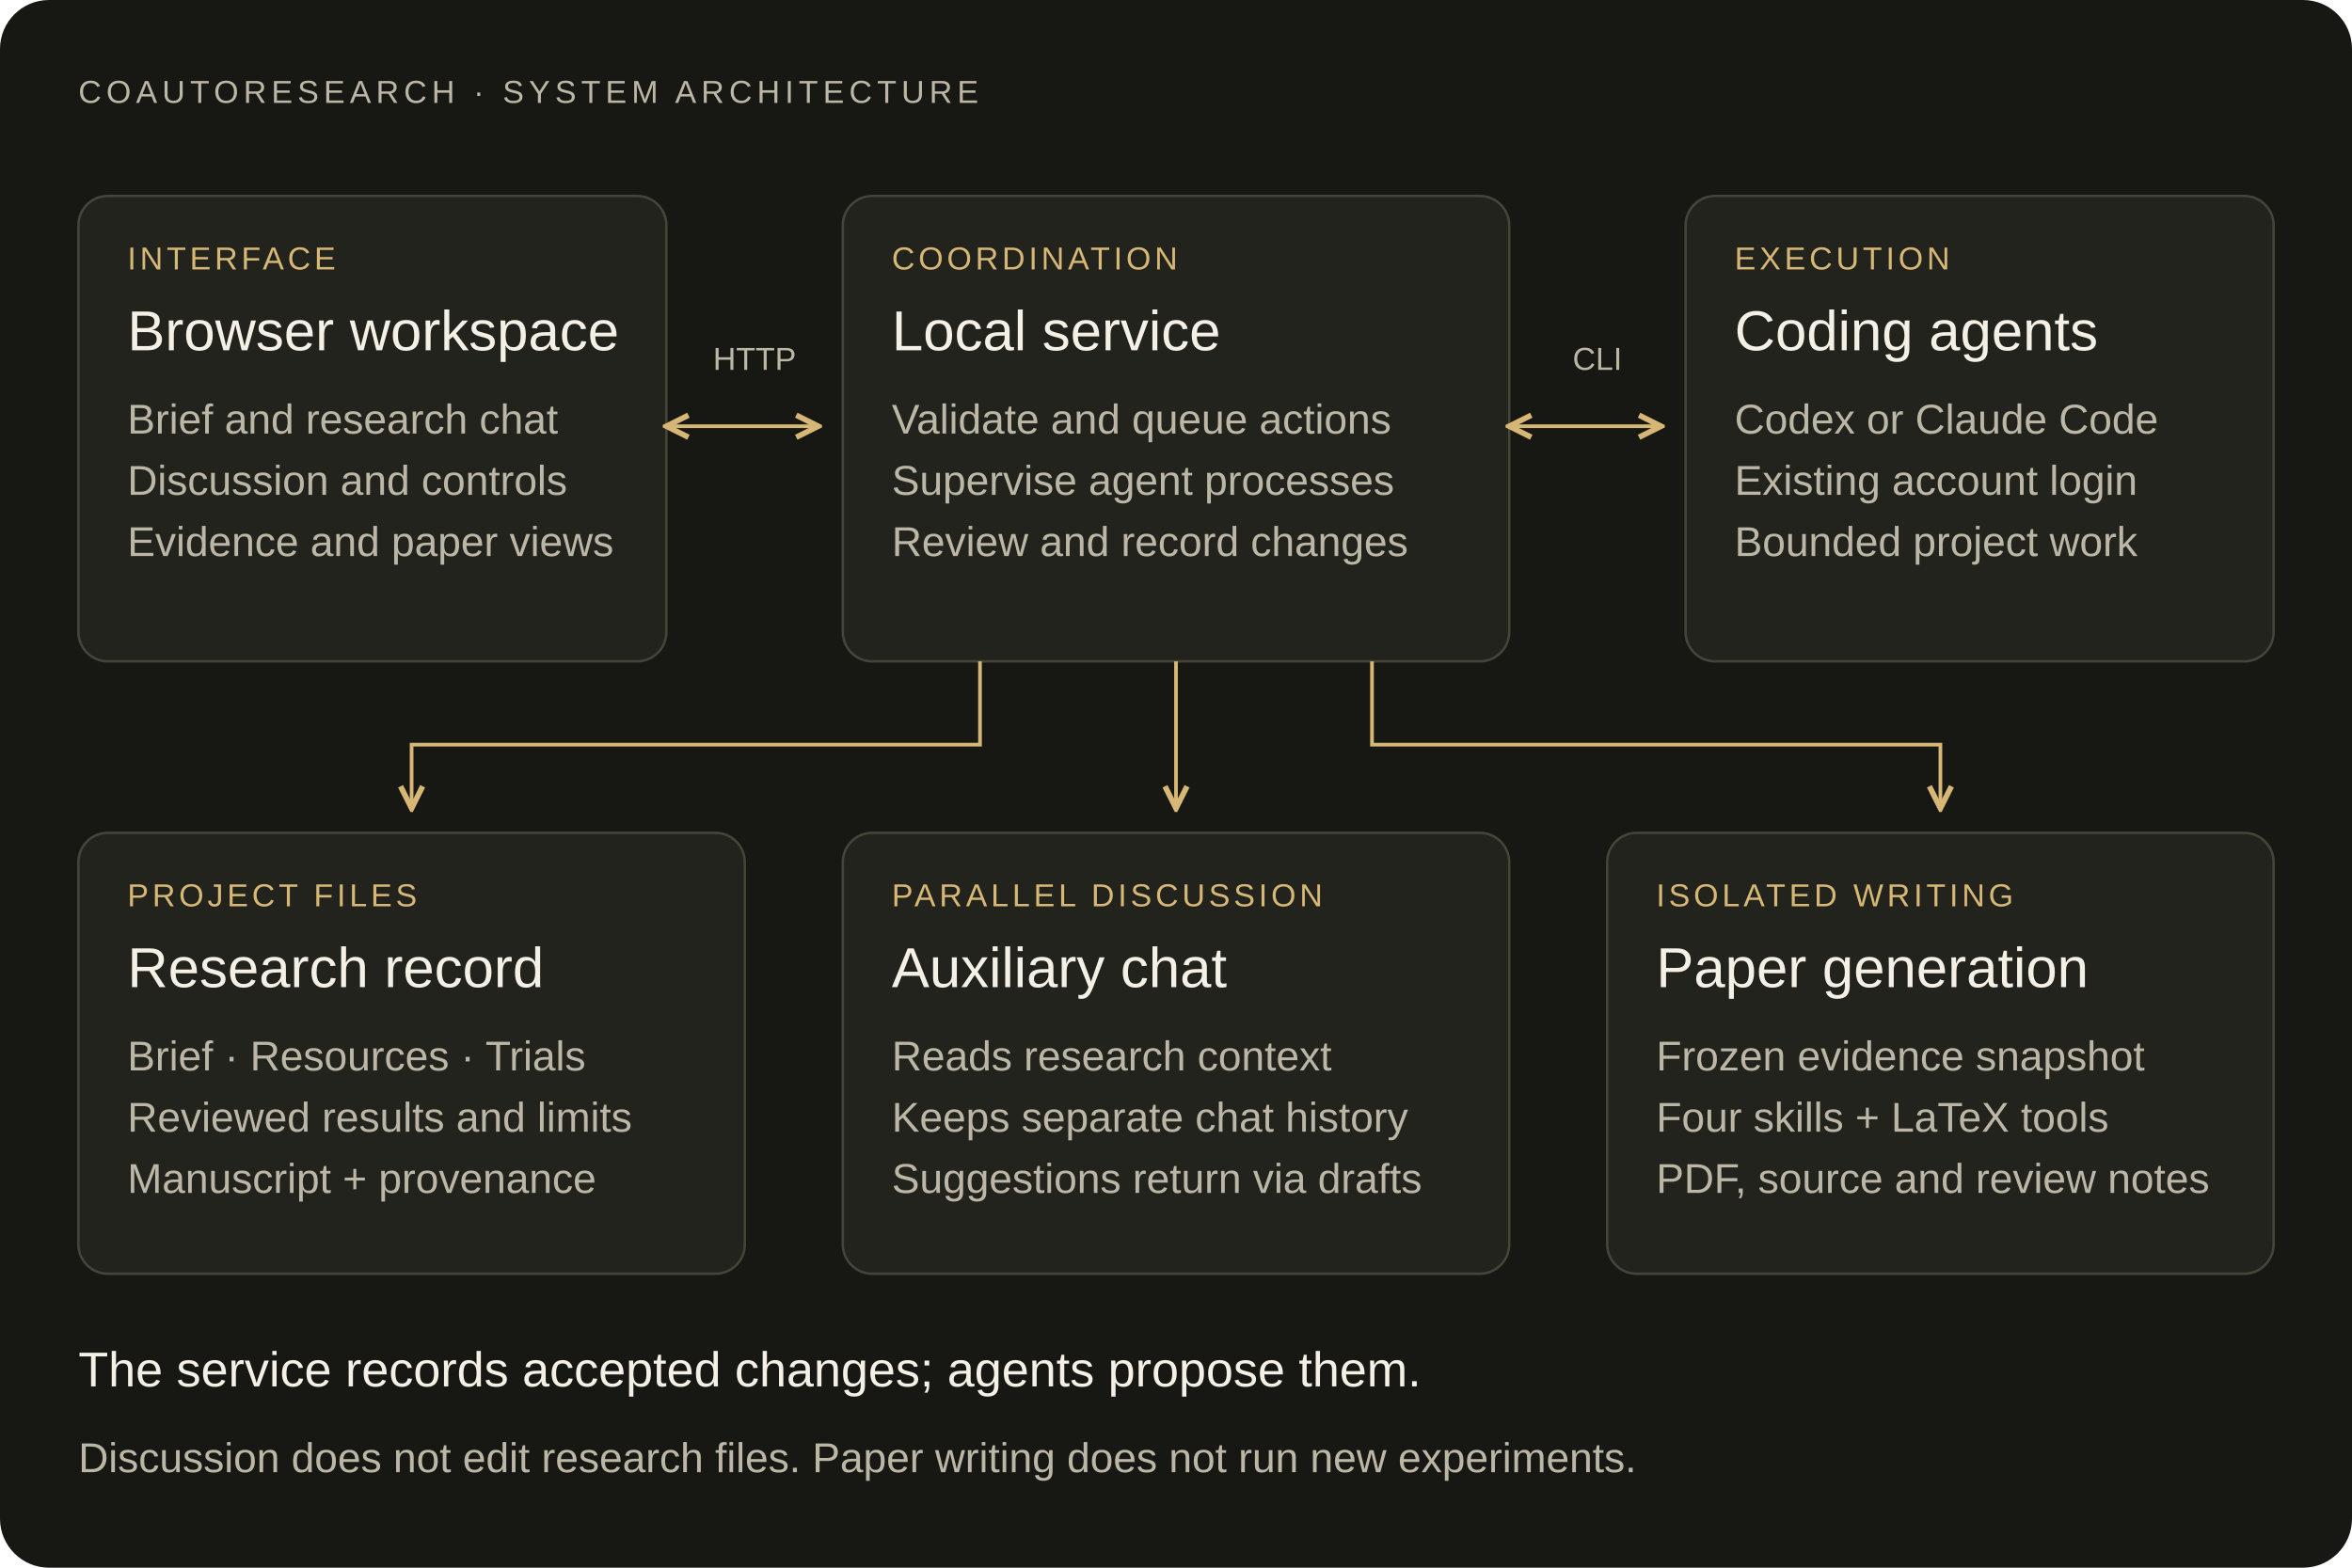
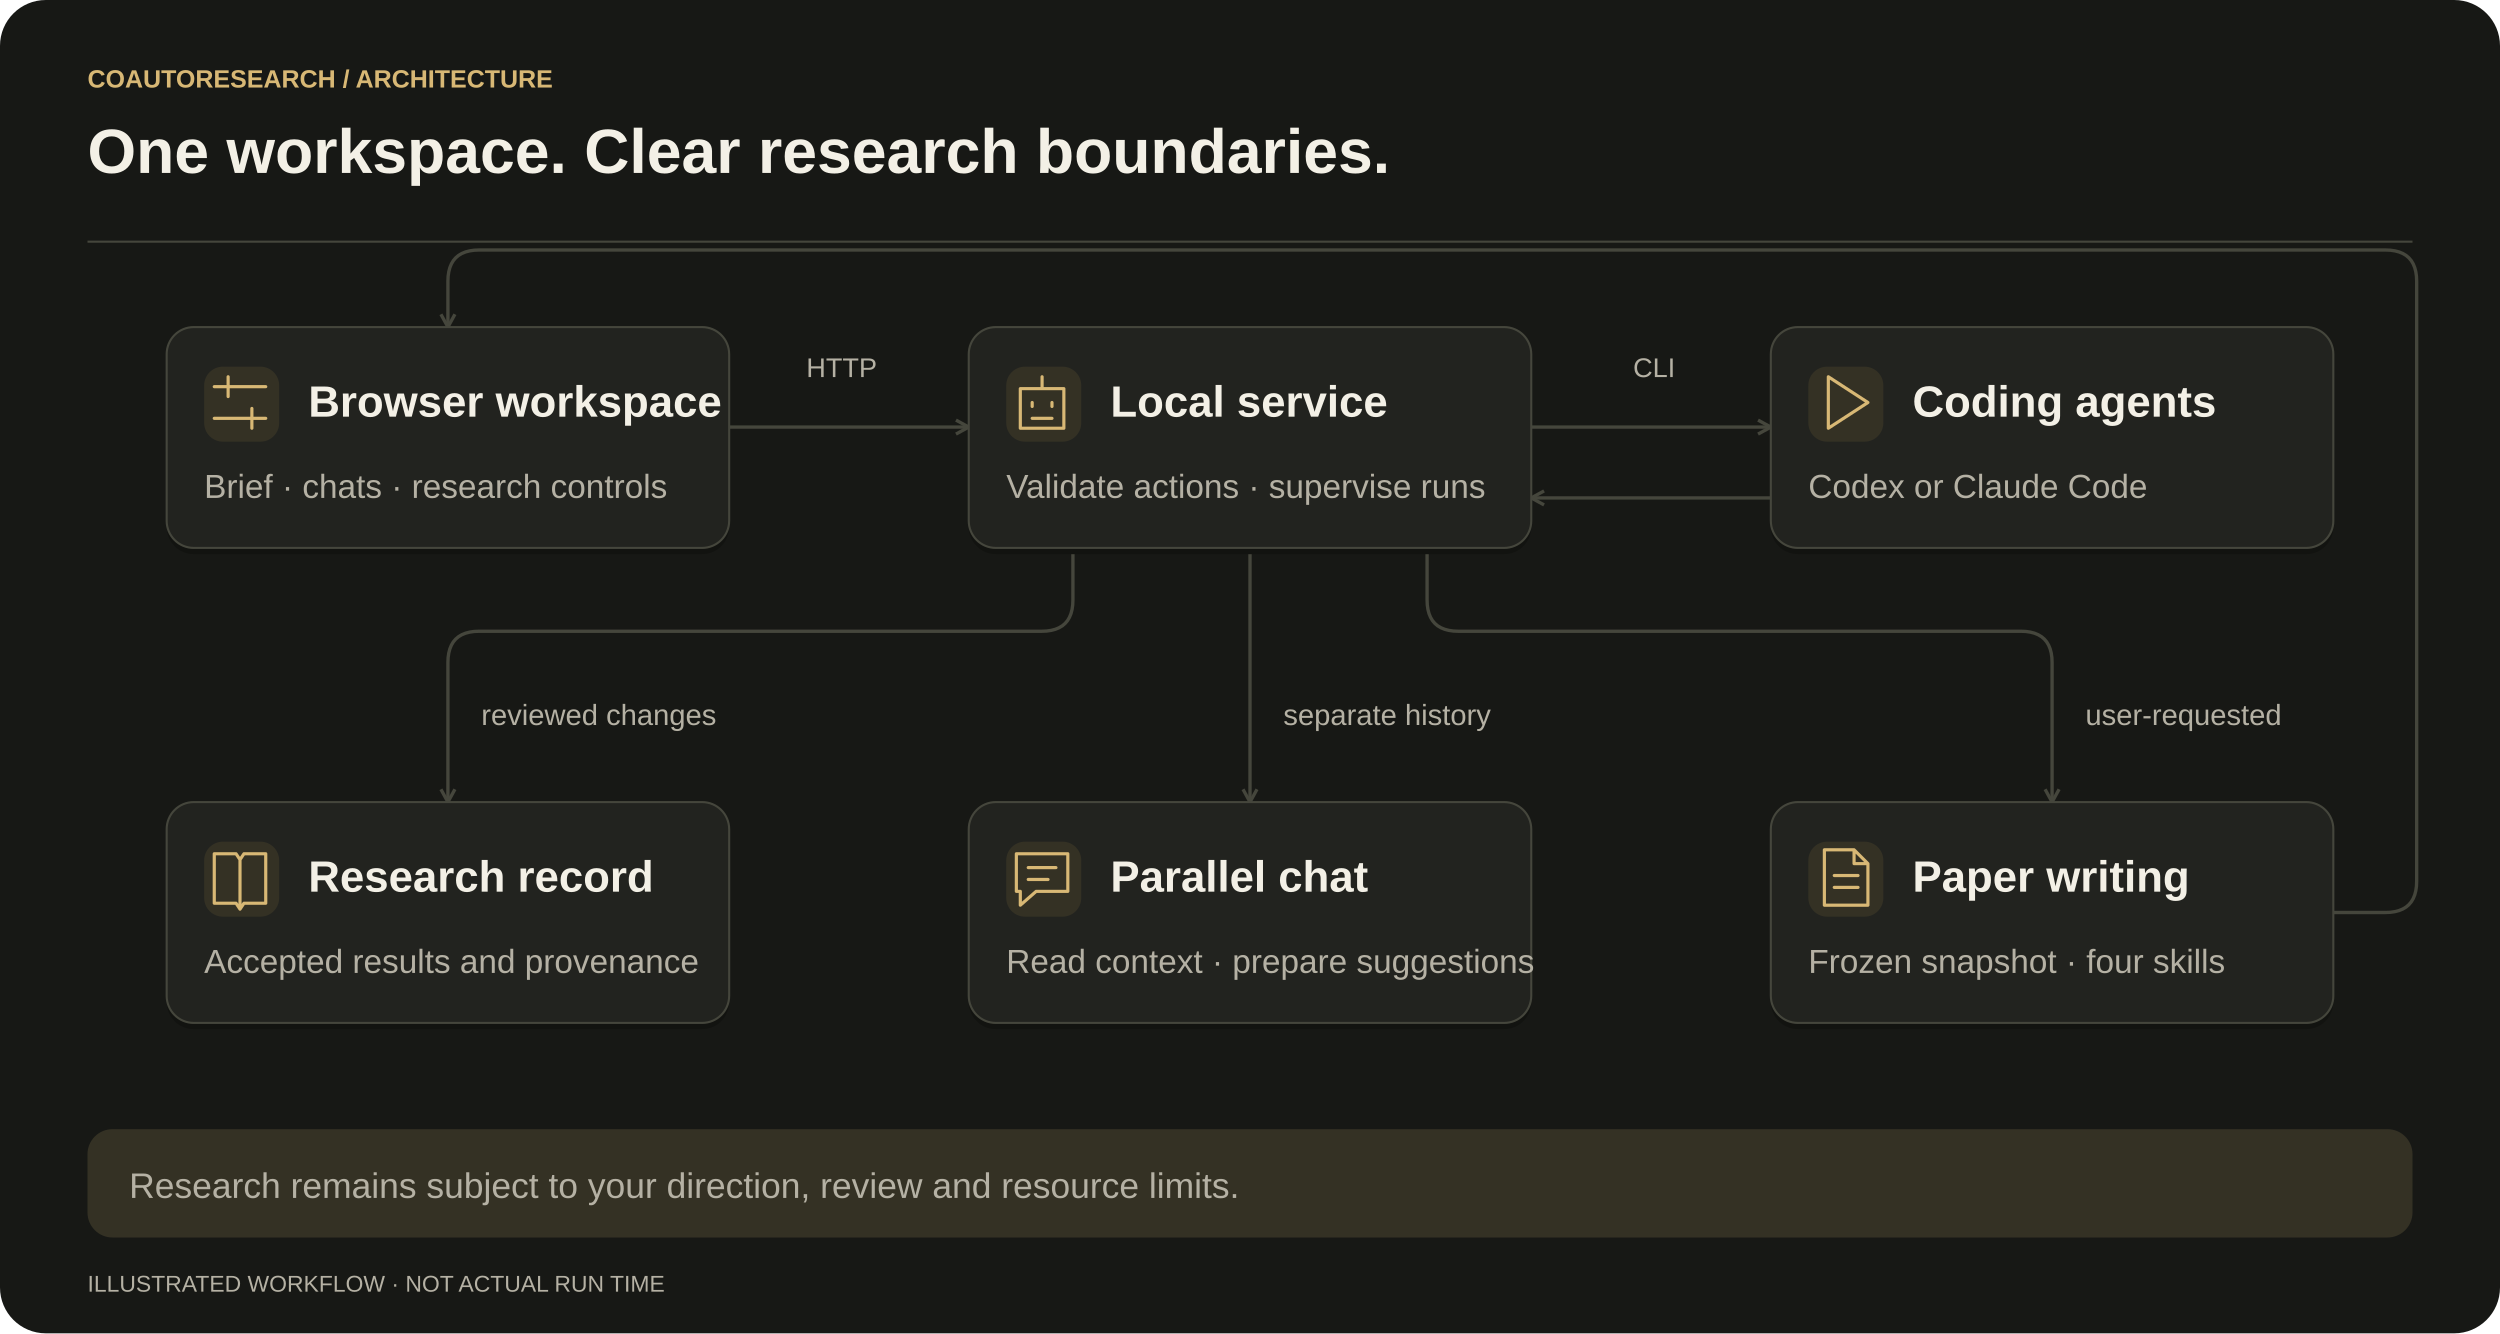
- <svg xmlns="http://www.w3.org/2000/svg" width="960" height="640" viewBox="0 0 960 640" role="img" aria-labelledby="title desc">
-   <defs>
-     <marker id="arrow" markerWidth="8" markerHeight="8" refX="7" refY="4" orient="auto-start-reverse">
-       <path d="M1 1 L7 4 L1 7" fill="none" stroke="#d7b775" stroke-width="1.5" />
-     </marker>
-   </defs>
-   <rect width="960" height="640" rx="20" fill="#171813" />
+ <svg xmlns="http://www.w3.org/2000/svg" width="1200" height="640" viewBox="0 0 1200 640" role="img">
+   <rect width="1200" height="640" rx="22" fill="#171815" />
  <g font-family="Arial, Helvetica, sans-serif">
-     <text x="32" y="42" fill="#bcb6a6" font-size="13" letter-spacing="2">COAUTORESEARCH · SYSTEM ARCHITECTURE</text>
-     <rect x="32" y="80" width="240" height="190" rx="12" fill="#22231d" stroke="#464439" />
-     <text x="52" y="110" fill="#d7b775" font-size="13" letter-spacing="1.5">INTERFACE</text>
-     <text x="52" y="143" fill="#f4f0e5" font-size="23">Browser workspace</text>
-     <text x="52" y="177" fill="#bcb6a6" font-size="17">Brief and research chat</text>
-     <text x="52" y="202" fill="#bcb6a6" font-size="17">Discussion and controls</text>
-     <text x="52" y="227" fill="#bcb6a6" font-size="17">Evidence and paper views</text>
-     <rect x="344" y="80" width="272" height="190" rx="12" fill="#22231d" stroke="#464439" />
-     <text x="364" y="110" fill="#d7b775" font-size="13" letter-spacing="1.5">COORDINATION</text>
-     <text x="364" y="143" fill="#f4f0e5" font-size="23">Local service</text>
-     <text x="364" y="177" fill="#bcb6a6" font-size="17">Validate and queue actions</text>
-     <text x="364" y="202" fill="#bcb6a6" font-size="17">Supervise agent processes</text>
-     <text x="364" y="227" fill="#bcb6a6" font-size="17">Review and record changes</text>
-     <rect x="688" y="80" width="240" height="190" rx="12" fill="#22231d" stroke="#464439" />
-     <text x="708" y="110" fill="#d7b775" font-size="13" letter-spacing="1.5">EXECUTION</text>
-     <text x="708" y="143" fill="#f4f0e5" font-size="23">Coding agents</text>
-     <text x="708" y="177" fill="#bcb6a6" font-size="17">Codex or Claude Code</text>
-     <text x="708" y="202" fill="#bcb6a6" font-size="17">Existing account login</text>
-     <text x="708" y="227" fill="#bcb6a6" font-size="17">Bounded project work</text>
-     <path d="M272 174 H334" fill="none" stroke="#d7b775" stroke-width="1.5" marker-end="url(#arrow)" marker-start="url(#arrow)" />
-     <path d="M616 174 H678" fill="none" stroke="#d7b775" stroke-width="1.5" marker-end="url(#arrow)" marker-start="url(#arrow)" />
-     <text x="308" y="151" fill="#bcb6a6" font-size="13" text-anchor="middle">HTTP</text>
-     <text x="652" y="151" fill="#bcb6a6" font-size="13" text-anchor="middle">CLI</text>
-     <rect x="32" y="340" width="272" height="180" rx="12" fill="#22231d" stroke="#464439" />
-     <text x="52" y="370" fill="#d7b775" font-size="13" letter-spacing="1.5">PROJECT FILES</text>
-     <text x="52" y="403" fill="#f4f0e5" font-size="23">Research record</text>
-     <text x="52" y="437" fill="#bcb6a6" font-size="17">Brief · Resources · Trials</text>
-     <text x="52" y="462" fill="#bcb6a6" font-size="17">Reviewed results and limits</text>
-     <text x="52" y="487" fill="#bcb6a6" font-size="17">Manuscript + provenance</text>
-     <rect x="344" y="340" width="272" height="180" rx="12" fill="#22231d" stroke="#464439" />
-     <text x="364" y="370" fill="#d7b775" font-size="13" letter-spacing="1.5">PARALLEL DISCUSSION</text>
-     <text x="364" y="403" fill="#f4f0e5" font-size="23">Auxiliary chat</text>
-     <text x="364" y="437" fill="#bcb6a6" font-size="17">Reads research context</text>
-     <text x="364" y="462" fill="#bcb6a6" font-size="17">Keeps separate chat history</text>
-     <text x="364" y="487" fill="#bcb6a6" font-size="17">Suggestions return via drafts</text>
-     <rect x="656" y="340" width="272" height="180" rx="12" fill="#22231d" stroke="#464439" />
-     <text x="676" y="370" fill="#d7b775" font-size="13" letter-spacing="1.5">ISOLATED WRITING</text>
-     <text x="676" y="403" fill="#f4f0e5" font-size="23">Paper generation</text>
-     <text x="676" y="437" fill="#bcb6a6" font-size="17">Frozen evidence snapshot</text>
-     <text x="676" y="462" fill="#bcb6a6" font-size="17">Four skills + LaTeX tools</text>
-     <text x="676" y="487" fill="#bcb6a6" font-size="17">PDF, source and review notes</text>
-     <path d="M400 270 V304 H168 V330" fill="none" stroke="#d7b775" stroke-width="1.5" marker-end="url(#arrow)" />
-     <path d="M480 270 V330" fill="none" stroke="#d7b775" stroke-width="1.5" marker-end="url(#arrow)" />
-     <path d="M560 270 V304 H792 V330" fill="none" stroke="#d7b775" stroke-width="1.5" marker-end="url(#arrow)" />
-     <text x="32" y="566" fill="#f4f0e5" font-size="20">The service records accepted changes; agents propose them.</text>
-     <text x="32" y="601" fill="#bcb6a6" font-size="17">Discussion does not edit research files. Paper writing does not run new experiments.</text>
+     <path d="M350.00 205.00 L465.00 205.00" fill="none" stroke="#45463c" stroke-width="1.6" stroke-linejoin="round" />
+     <path d="M458.857 208.356 L465 205 L458.857 201.644" stroke="#45463c" stroke-width="1.6" fill="none" />
+     <path d="M735.00 205.00 L850.00 205.00" fill="none" stroke="#45463c" stroke-width="1.6" stroke-linejoin="round" />
+     <path d="M843.857 208.356 L850 205 L843.857 201.644" stroke="#45463c" stroke-width="1.6" fill="none" />
+     <path d="M850.00 239.00 L735.00 239.00" fill="none" stroke="#45463c" stroke-width="1.6" stroke-linejoin="round" />
+     <path d="M741.143 235.644 L735 239 L741.143 242.356" stroke="#45463c" stroke-width="1.6" fill="none" />
+     <path d="M515.00 263.00 L515.00 288.00 L514.90 290.40 L514.58 292.58 L514.06 294.56 L513.33 296.33 L512.40 297.90 L511.25 299.25 L509.90 300.40 L508.33 301.33 L506.56 302.06 L504.58 302.58 L502.40 302.90 L500.00 303.00 L230.00 303.00 L227.60 303.10 L225.42 303.42 L223.44 303.94 L221.67 304.67 L220.10 305.60 L218.75 306.75 L217.60 308.10 L216.67 309.67 L215.94 311.44 L215.42 313.42 L215.10 315.60 L215.00 318.00 L215.00 385.00" fill="none" stroke="#45463c" stroke-width="1.6" stroke-linejoin="round" />
+     <path d="M211.644 378.857 L215 385 L218.356 378.857" stroke="#45463c" stroke-width="1.6" fill="none" />
+     <path d="M600.00 263.00 L600.00 385.00" fill="none" stroke="#45463c" stroke-width="1.6" stroke-linejoin="round" />
+     <path d="M596.644 378.857 L600 385 L603.356 378.857" stroke="#45463c" stroke-width="1.6" fill="none" />
+     <path d="M685.00 263.00 L685.00 288.00 L685.10 290.40 L685.42 292.58 L685.94 294.56 L686.67 296.33 L687.60 297.90 L688.75 299.25 L690.10 300.40 L691.67 301.33 L693.44 302.06 L695.42 302.58 L697.60 302.90 L700.00 303.00 L970.00 303.00 L972.40 303.10 L974.58 303.42 L976.56 303.94 L978.33 304.67 L979.90 305.60 L981.25 306.75 L982.40 308.10 L983.33 309.67 L984.06 311.44 L984.58 313.42 L984.90 315.60 L985.00 318.00 L985.00 385.00" fill="none" stroke="#45463c" stroke-width="1.6" stroke-linejoin="round" />
+     <path d="M981.644 378.857 L985 385 L988.356 378.857" stroke="#45463c" stroke-width="1.6" fill="none" />
+     <path d="M1120.00 438.00 L1145.00 438.00 L1147.40 437.90 L1149.58 437.58 L1151.56 437.06 L1153.33 436.33 L1154.90 435.40 L1156.25 434.25 L1157.40 432.90 L1158.33 431.33 L1159.06 429.56 L1159.58 427.58 L1159.90 425.40 L1160.00 423.00 L1160.00 135.00 L1159.90 132.60 L1159.58 130.42 L1159.06 128.44 L1158.33 126.67 L1157.40 125.10 L1156.25 123.75 L1154.90 122.60 L1153.33 121.67 L1151.56 120.94 L1149.58 120.42 L1147.40 120.10 L1145.00 120.00 L230.00 120.00 L227.60 120.10 L225.42 120.42 L223.44 120.94 L221.67 121.67 L220.10 122.60 L218.75 123.75 L217.60 125.10 L216.67 126.67 L215.94 128.44 L215.42 130.42 L215.10 132.60 L215.00 135.00 L215.00 157.00" fill="none" stroke="#45463c" stroke-width="1.6" stroke-linejoin="round" />
+     <path d="M211.644 150.857 L215 157 L218.356 150.857" stroke="#45463c" stroke-width="1.6" fill="none" />
+     <text x="42" y="42" fill="#d8b875" font-size="12" font-weight="600" text-anchor="start">COAUTORESEARCH / ARCHITECTURE</text>
+     <text x="42" y="83" fill="#f3f0e6" font-size="30" font-weight="600" text-anchor="start">One workspace. Clear research boundaries.</text>
+     <rect x="80" y="160" width="270" height="106" rx="13" fill="#121310" />
+     <rect x="80" y="157" width="270" height="106" rx="13" fill="#22231f" stroke="#45463c" />
+     <rect x="98" y="176" width="36" height="36" rx="9" fill="#343124" />
+     <path d="M3 8 H29 M3 24 H29 M10 3 V13 M22 19 V29" transform="translate(100,178) scale(.95)" stroke="#d8b875" stroke-width="1.6" stroke-linejoin="round" stroke-linecap="round" fill="none" />
+     <text x="148" y="200" fill="#f3f0e6" font-size="21" font-weight="600" text-anchor="start">Browser workspace</text>
+     <text x="98" y="239" fill="#b5b1a4" font-size="16" font-weight="400" text-anchor="start">Brief · chats · research controls</text>
+     <rect x="465" y="160" width="270" height="106" rx="13" fill="#121310" />
+     <rect x="465" y="157" width="270" height="106" rx="13" fill="#22231f" stroke="#45463c" />
+     <rect x="483" y="176" width="36" height="36" rx="9" fill="#343124" />
+     <path d="M5 9 H27 V29 H5 Z M16 3 V9 M11 16 V18 M21 16 V18 M11 24 H21" transform="translate(485,178) scale(.95)" stroke="#d8b875" stroke-width="1.6" stroke-linejoin="round" stroke-linecap="round" fill="none" />
+     <text x="533" y="200" fill="#f3f0e6" font-size="21" font-weight="600" text-anchor="start">Local service</text>
+     <text x="483" y="239" fill="#b5b1a4" font-size="16" font-weight="400" text-anchor="start">Validate actions · supervise runs</text>
+     <rect x="850" y="160" width="270" height="106" rx="13" fill="#121310" />
+     <rect x="850" y="157" width="270" height="106" rx="13" fill="#22231f" stroke="#45463c" />
+     <rect x="868" y="176" width="36" height="36" rx="9" fill="#343124" />
+     <path d="M8 3 L28 16 L8 29 Z" transform="translate(870,178) scale(.95)" stroke="#d8b875" stroke-width="1.6" stroke-linejoin="round" stroke-linecap="round" fill="none" />
+     <text x="918" y="200" fill="#f3f0e6" font-size="21" font-weight="600" text-anchor="start">Coding agents</text>
+     <text x="868" y="239" fill="#b5b1a4" font-size="16" font-weight="400" text-anchor="start">Codex or Claude Code</text>
+     <rect x="80" y="388" width="270" height="106" rx="13" fill="#121310" />
+     <rect x="80" y="385" width="270" height="106" rx="13" fill="#22231f" stroke="#45463c" />
+     <rect x="98" y="404" width="36" height="36" rx="9" fill="#343124" />
+     <path d="M3 4 H14 L16 7 L18 4 H29 V29 H18 L16 32 L14 29 H3 Z M16 7 V32" transform="translate(100,406) scale(.95)" stroke="#d8b875" stroke-width="1.6" stroke-linejoin="round" stroke-linecap="round" fill="none" />
+     <text x="148" y="428" fill="#f3f0e6" font-size="21" font-weight="600" text-anchor="start">Research record</text>
+     <text x="98" y="467" fill="#b5b1a4" font-size="16" font-weight="400" text-anchor="start">Accepted results and provenance</text>
+     <rect x="465" y="388" width="270" height="106" rx="13" fill="#121310" />
+     <rect x="465" y="385" width="270" height="106" rx="13" fill="#22231f" stroke="#45463c" />
+     <rect x="483" y="404" width="36" height="36" rx="9" fill="#343124" />
+     <path d="M3 4 H29 V23 H13 L5 30 V23 H3 Z M9 11 H23 M9 17 H19" transform="translate(485,406) scale(.95)" stroke="#d8b875" stroke-width="1.6" stroke-linejoin="round" stroke-linecap="round" fill="none" />
+     <text x="533" y="428" fill="#f3f0e6" font-size="21" font-weight="600" text-anchor="start">Parallel chat</text>
+     <text x="483" y="467" fill="#b5b1a4" font-size="16" font-weight="400" text-anchor="start">Read context · prepare suggestions</text>
+     <rect x="850" y="388" width="270" height="106" rx="13" fill="#121310" />
+     <rect x="850" y="385" width="270" height="106" rx="13" fill="#22231f" stroke="#45463c" />
+     <rect x="868" y="404" width="36" height="36" rx="9" fill="#343124" />
+     <path d="M6 2 H21 L28 9 V30 H6 Z M21 2 V9 H28 M11 15 H23 M11 21 H23" transform="translate(870,406) scale(.95)" stroke="#d8b875" stroke-width="1.6" stroke-linejoin="round" stroke-linecap="round" fill="none" />
+     <text x="918" y="428" fill="#f3f0e6" font-size="21" font-weight="600" text-anchor="start">Paper writing</text>
+     <text x="868" y="467" fill="#b5b1a4" font-size="16" font-weight="400" text-anchor="start">Frozen snapshot · four skills</text>
+     <text x="404" y="181" fill="#b5b1a4" font-size="13" font-weight="400" text-anchor="middle">HTTP</text>
+     <text x="794" y="181" fill="#b5b1a4" font-size="13" font-weight="400" text-anchor="middle">CLI</text>
+     <text x="231" y="348" fill="#b5b1a4" font-size="14" font-weight="400" text-anchor="start">reviewed changes</text>
+     <text x="616" y="348" fill="#b5b1a4" font-size="14" font-weight="400" text-anchor="start">separate history</text>
+     <text x="1001" y="348" fill="#b5b1a4" font-size="14" font-weight="400" text-anchor="start">user-requested</text>
+     <path d="M42 116 H1158" stroke="#45463c" />
+     <rect x="42" y="542" width="1116" height="52" rx="12" fill="#343124" />
+     <text x="42" y="620" fill="#b5b1a4" font-size="11" font-weight="400" text-anchor="start">ILLUSTRATED WORKFLOW · NOT ACTUAL RUN TIME</text>
+     <text x="62" y="575" fill="#b5b1a4" font-size="17" font-weight="400" text-anchor="start">Research remains subject to your direction, review and resource limits.</text>
  </g>
</svg>
